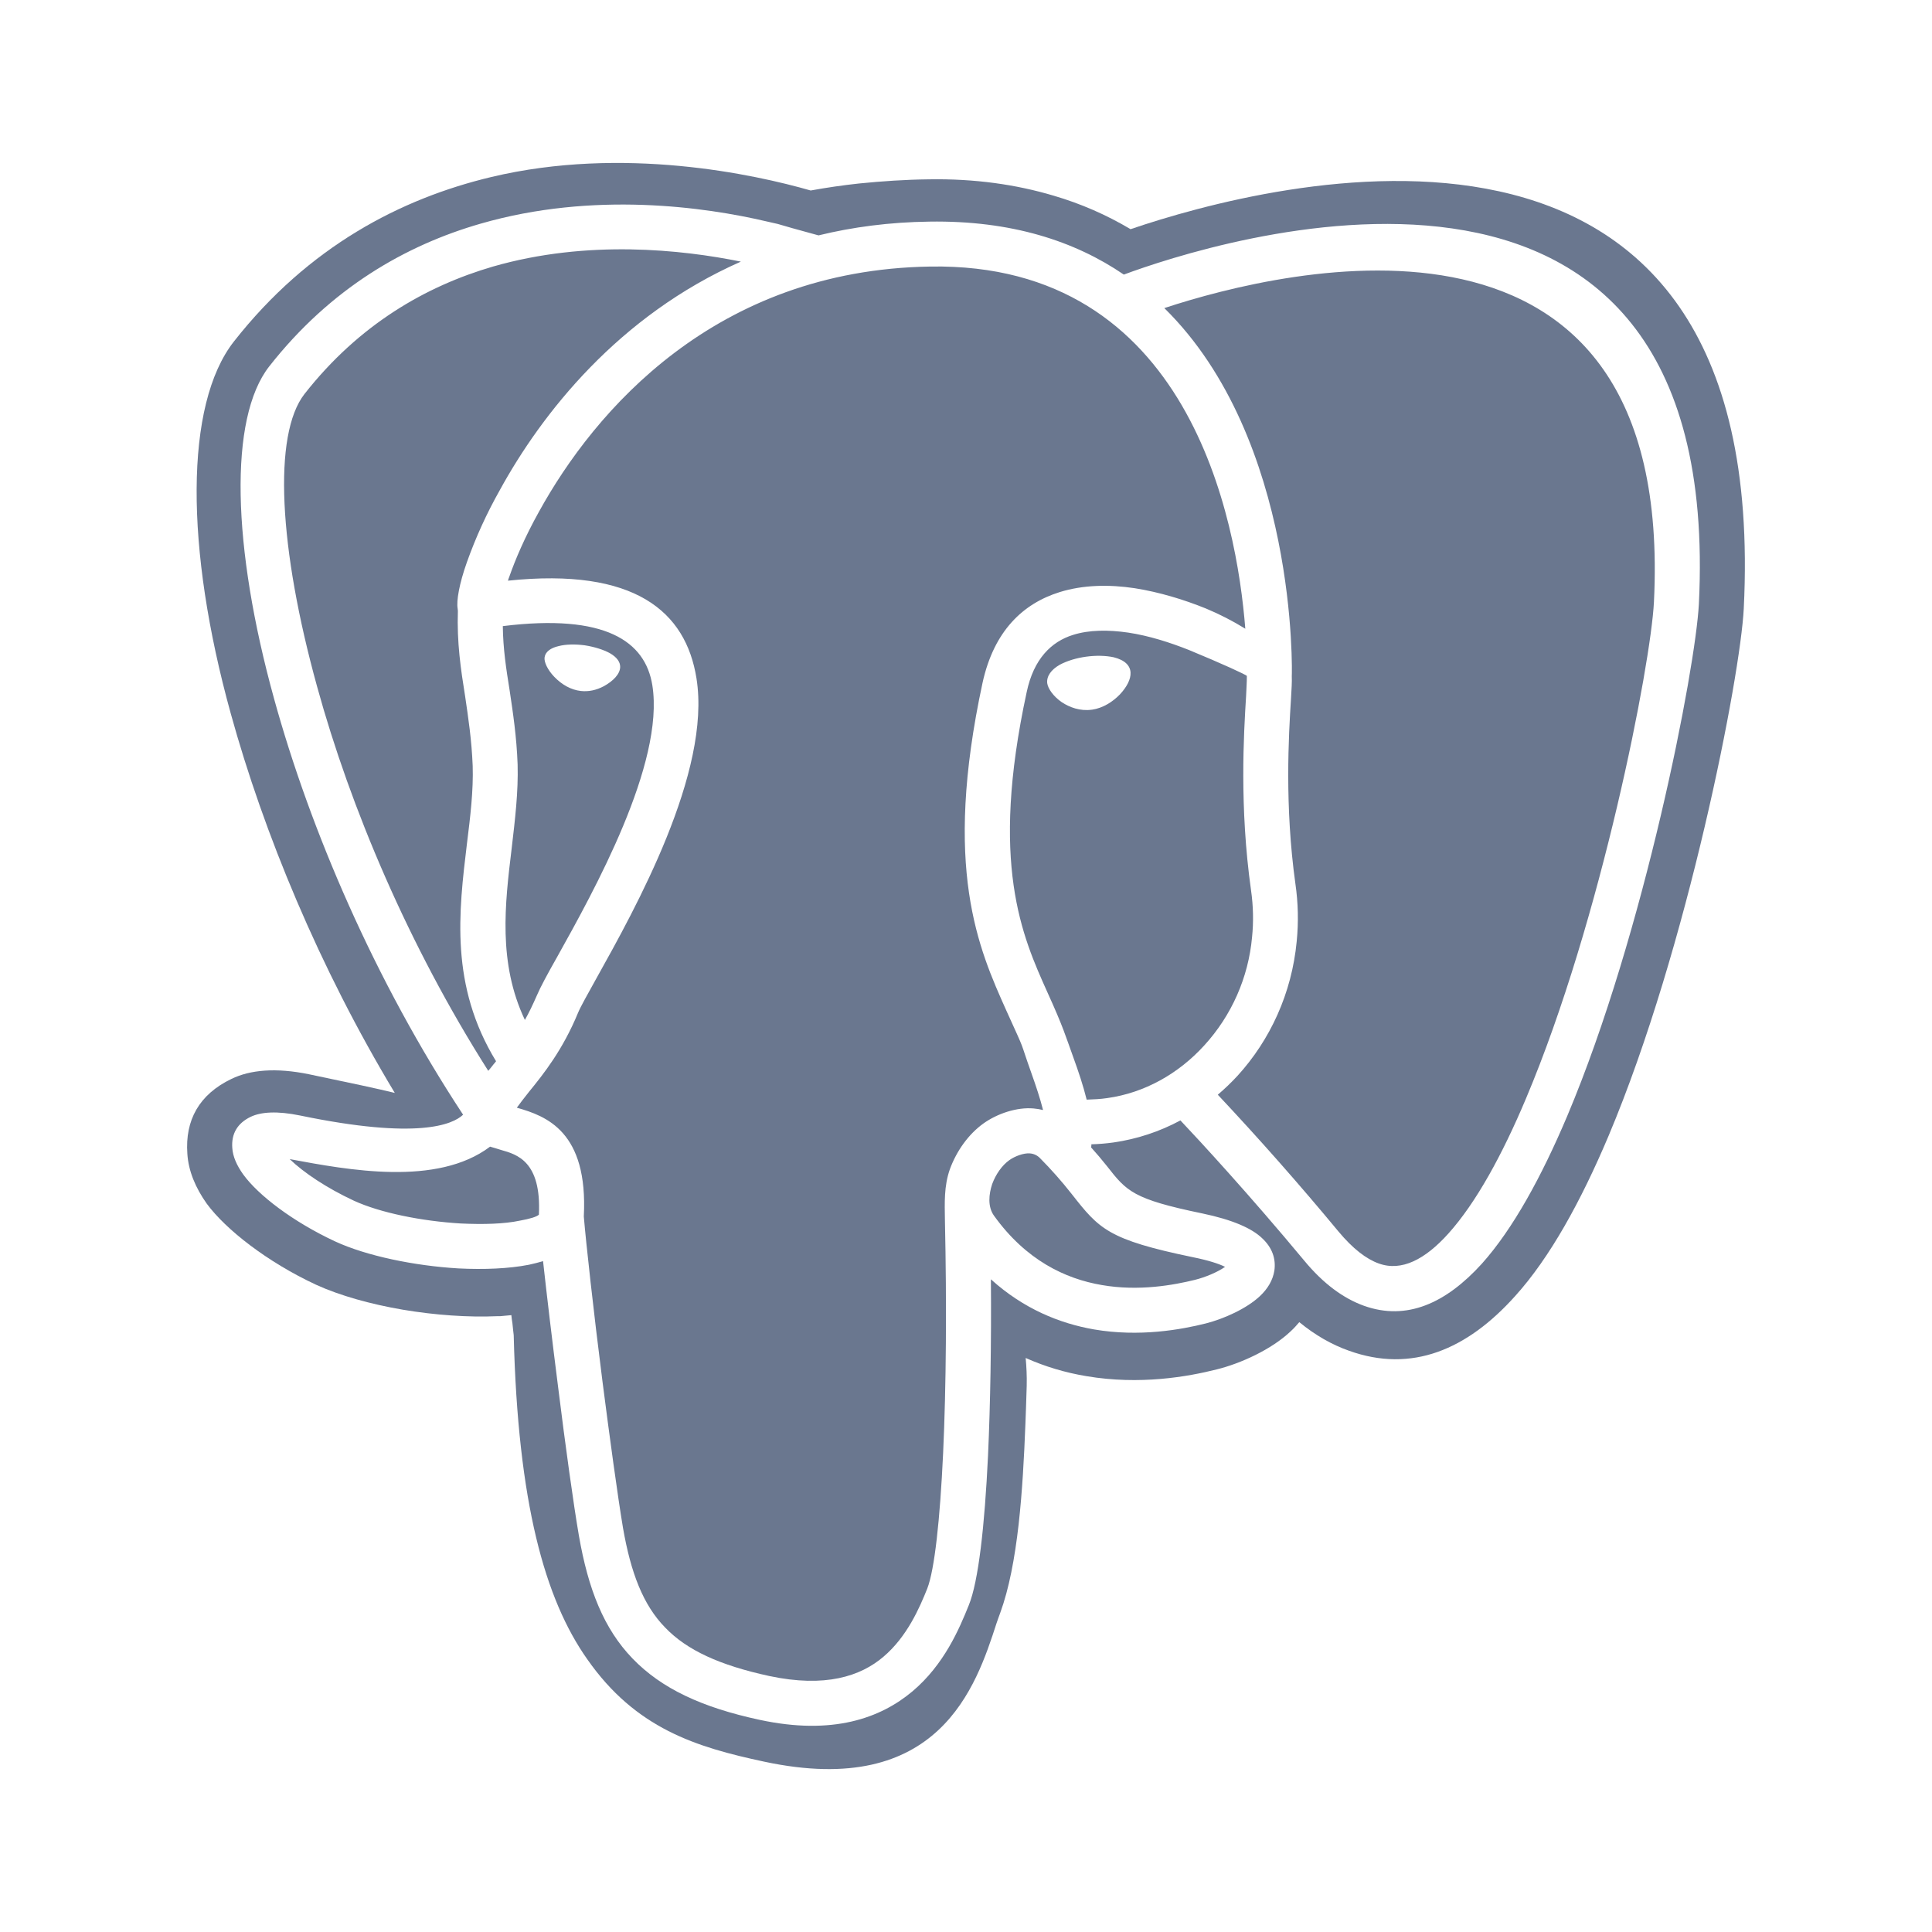
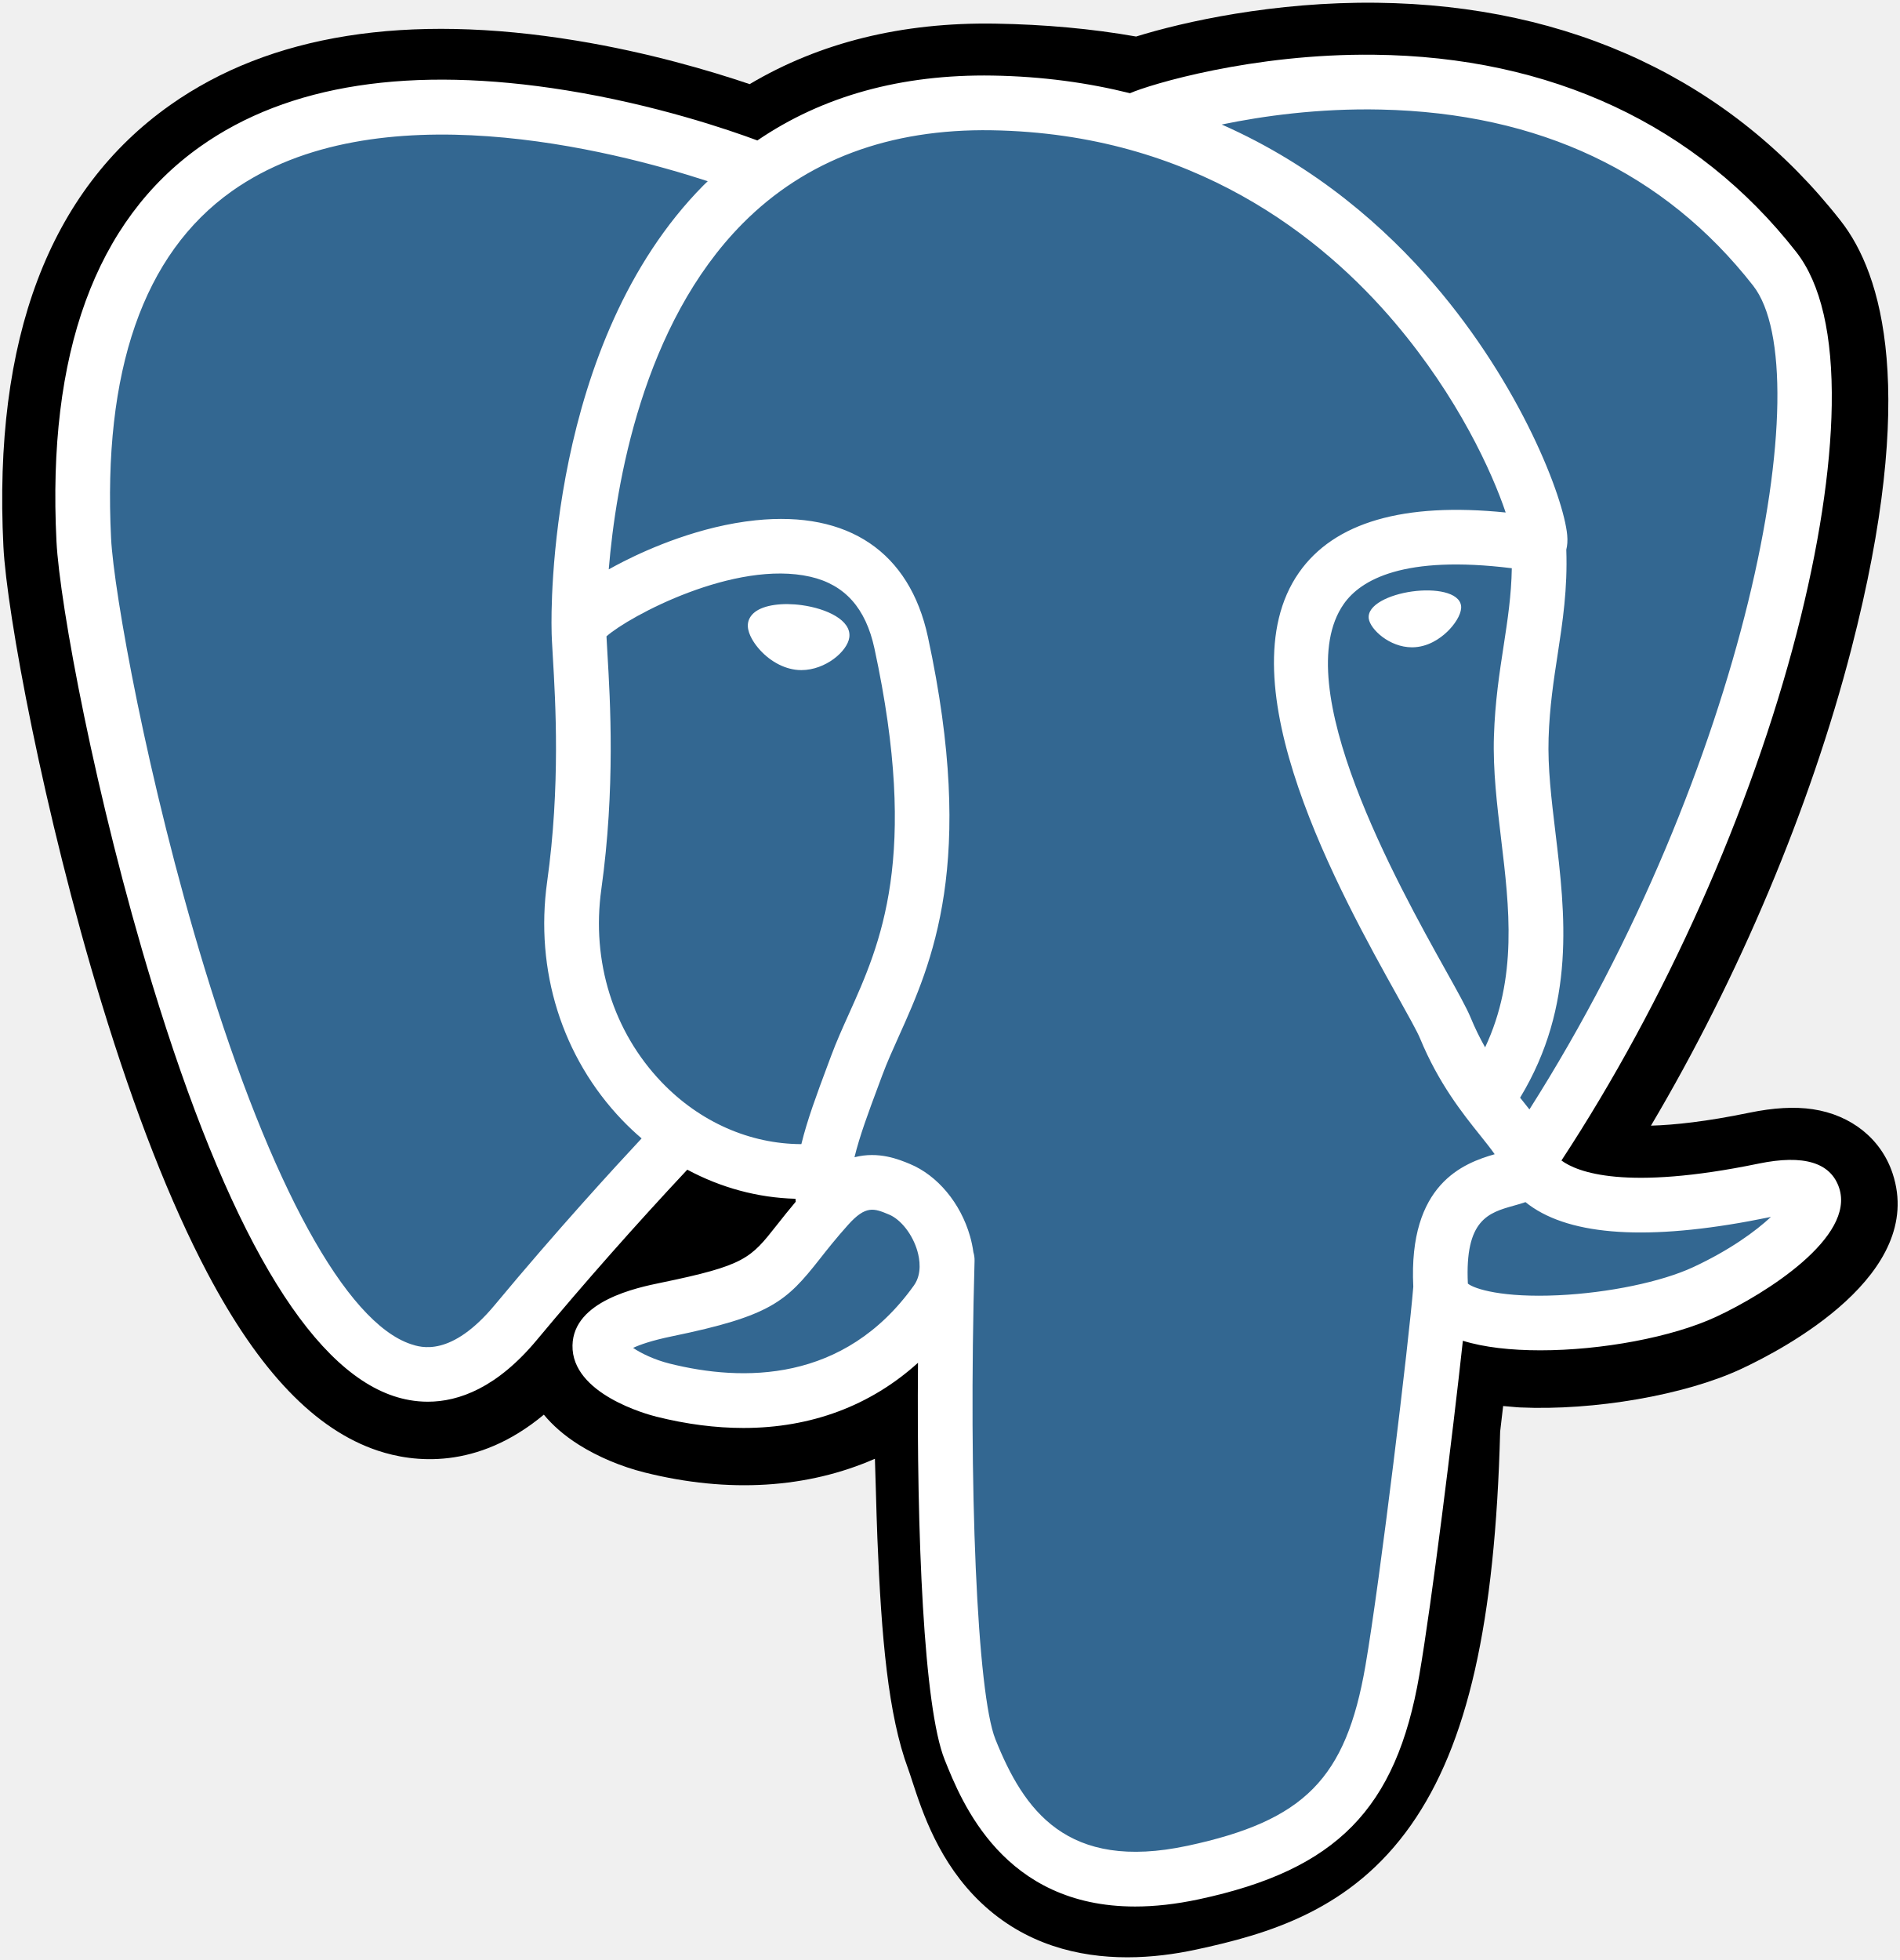
- <svg xmlns="http://www.w3.org/2000/svg" width="2500" height="2500" viewBox="0 0 192.756 192.756">
-   <g fill-rule="evenodd" clip-rule="evenodd">
-     <path fill="#fff" d="M0 0h192.756v192.756H0V0z" />
-     <path d="M51.253 133.206c-.026-.26-.078-.622-.13-1.191-.052-.285-.078-.544-.104-.803l-1.114.104h-.285c-2.875.129-6.217-.104-9.429-.647-3.186-.544-6.268-1.399-8.651-2.487-4.896-2.279-9.014-5.517-10.905-8.081-1.14-1.605-1.839-3.289-1.943-4.999-.233-3.342 1.166-5.906 4.403-7.46 1.865-.907 4.43-1.14 7.719-.466 4.222.881 6.89 1.45 8.574 1.864-7.538-12.51-13.081-25.953-16.37-37.868-4.559-16.474-4.61-30.797.311-37.091 7.46-9.506 16.681-14.272 25.695-16.422 13.158-3.134 26.264-.259 31.859 1.347a67.046 67.046 0 0 1 4.818-.699c2.331-.233 4.637-.389 6.968-.415 4.585-.078 8.728.519 12.458 1.632a33.225 33.225 0 0 1 7.668 3.341c13.701-4.663 63.977-18.028 61.18 37.869-.336 6.683-5.568 33.802-13.494 52.606-2.746 6.502-5.854 12.148-9.326 15.981-4.791 5.336-10.309 7.693-16.576 5.439-1.684-.596-3.342-1.528-4.947-2.849-.26.311-.57.647-.881.932-1.891 1.788-4.947 3.187-7.355 3.782-2.875.726-7.668 1.58-13.004.674a24.9 24.9 0 0 1-6.061-1.813c.078.854.129 1.787.104 2.771-.053 1.398-.078 2.798-.129 3.781-.131 3.394-.311 6.761-.674 10.024-.389 3.419-.959 6.45-1.84 8.858-.129.337-.232.647-.361 1.01-2.047 6.32-5.725 17.562-23.183 13.832-6.786-1.45-12.822-3.289-17.665-10.231-4.222-5.983-6.916-15.593-7.33-32.325z" fill="#6a778f" />
-     <path d="M58.247 121.368c.44-8.495-3.756-10.023-6.683-10.853.311-.44.726-.958 1.191-1.554 1.502-1.839 3.394-4.223 4.921-7.926.233-.57.933-1.813 1.839-3.445 3.859-6.916 11.474-20.566 9.972-29.917-1.062-6.656-6.139-11.06-18.805-9.739.026-.129.078-.259.129-.389.596-1.709 1.554-3.963 2.953-6.475C59.309 40.995 71.353 26.931 92.8 26.594c25.875-.44 30.59 25.306 31.444 36.133a27.88 27.88 0 0 0-3.938-2.02c-2.174-.88-4.635-1.632-7.096-2.021-2.564-.388-5.154-.336-7.486.388-3.652 1.14-6.553 3.86-7.693 9.04-3.988 18.52-.414 26.498 2.385 32.74 2.047 4.507 1.197 2.584 2.482 6.199.469 1.317.881 2.557 1.168 3.695a6.18 6.18 0 0 0-.932-.155c-1.684-.155-3.652.518-5.025 1.502-1.476 1.062-2.667 2.72-3.341 4.559-.596 1.71-.518 3.342-.492 5.129.181 8.314.129 16.525-.181 23.208-.311 6.657-.855 11.63-1.58 13.495-.777 1.942-2.021 4.817-4.378 6.812-2.279 1.942-5.802 3.108-11.396 1.916-4.896-1.062-8.211-2.563-10.387-4.843-2.202-2.254-3.419-5.466-4.196-9.921-.544-3.264-1.321-8.962-2.047-14.608-.88-6.89-1.657-13.96-1.864-16.474zm60.792 4.068c-8.521-1.762-9.377-2.823-12.123-6.32a41.228 41.228 0 0 0-3.16-3.574 1.54 1.54 0 0 0-1.01-.467c-.621-.052-1.502.285-2.047.674-.725.518-1.346 1.399-1.709 2.383-.336 1.011-.467 2.254.182 3.16 3.186 4.43 7.098 6.294 10.75 6.916 3.703.647 7.199 0 9.299-.518 1.035-.26 2.227-.752 3.004-1.296-.621-.311-1.659-.648-3.186-.958zm2.461-16.215a22.985 22.985 0 0 0 1.969-1.891c3.236-3.549 5.412-8.211 5.904-13.417a23.585 23.585 0 0 0-.129-5.725c-1.088-7.796-.674-14.816-.441-18.468.053-.958.105-1.684.078-2.253.027-.181.621-23.622-12.717-36.729 12.043-3.963 50.975-13.469 48.85 29.321-.311 6.242-5.258 31.755-12.77 49.55-2.355 5.595-4.973 10.387-7.744 13.469-2.305 2.564-4.662 3.808-6.941 2.979-1.244-.441-2.59-1.477-4.016-3.187a292.666 292.666 0 0 0-12.043-13.649zM73.917 26.102c-12.2 5.388-19.867 15.152-24.063 22.82a45.98 45.98 0 0 0-3.264 7.149c-.777 2.175-1.062 3.885-.932 4.636 0 .078.025.156.025.233-.104 3.186.285 5.802.726 8.548.311 2.124.647 4.326.751 6.916.078 2.461-.233 5.051-.57 7.745-.829 6.864-1.709 14.168 2.901 21.731-.078.104-.156.208-.233.286-.181.232-.363.466-.544.673C40.762 94.328 34.96 80.574 31.645 68.53c-3.833-13.857-4.429-25.151-1.269-29.217 5.465-6.968 12.147-10.775 18.805-12.718 9.454-2.721 18.882-1.685 24.736-.493zM124.4 67.441c0 .673-.053 1.347-.078 2.02-.232 3.756-.674 11.035.492 19.349.232 1.606.26 3.186.104 4.688a18.475 18.475 0 0 1-4.766 10.801c-2.564 2.823-5.957 4.739-9.688 5.258-.674.104-1.373.129-2.047.155-.338-1.371-.811-2.791-1.352-4.277-.744-2.047-.949-2.878-2.559-6.42-2.539-5.647-5.775-12.847-2.072-29.969.699-3.315 2.461-5.025 4.611-5.698 1.631-.519 3.547-.519 5.516-.233 2.072.311 4.17.984 6.061 1.735 3.267 1.348 5.753 2.487 5.778 2.591zm-13.287-1.865c-1.652-.354-3.9-.05-5.389.751-.854.492-1.32 1.14-1.242 1.839.076.544.621 1.321 1.449 1.891.777.518 1.84.907 2.979.751h.027c1.113-.155 2.098-.803 2.797-1.528.676-.725 1.098-1.507 1.061-2.18s-.529-1.236-1.682-1.524zm-60.947-3.108c10.257-1.27 14.22 1.528 14.919 5.906 1.244 7.822-5.854 20.566-9.479 27.067-.984 1.736-1.71 3.083-2.047 3.885-.388.881-.777 1.71-1.191 2.435-2.693-5.698-1.994-11.552-1.321-17.095.337-2.875.673-5.673.596-8.393-.104-2.823-.467-5.18-.803-7.434-.338-2.097-.649-4.118-.674-6.371zm-1.27 51.933c.337.104.726.207 1.114.336 1.554.441 4.015 1.114 3.756 6.45-.208.207-.881.414-1.891.596-1.58.337-3.678.389-5.906.284-3.885-.232-8.029-1.062-10.672-2.278-2.72-1.27-4.999-2.798-6.397-4.145 5.836 1.087 14.702 2.754 19.996-1.243zm5.439-48.825c-.078.466.311 1.269.958 1.943.784.815 1.694 1.312 2.658 1.42.75.084 1.533-.067 2.315-.488.921-.511 1.596-1.206 1.608-1.905.008-.478-.293-.958-1.039-1.385-.622-.337-1.502-.622-2.487-.777-.984-.13-1.917-.104-2.616.078-.801.182-1.318.57-1.397 1.114zm-8.132 45.639c-1.036.985-4.533 2.513-16.267.078-2.279-.466-3.885-.362-4.921.13-1.347.647-1.943 1.709-1.839 3.107.052.855.44 1.735 1.088 2.643 1.503 2.072 4.947 4.714 9.169 6.683 3.134 1.45 7.926 2.435 12.304 2.694 2.564.129 5.025.025 7.019-.363.492-.104.984-.233 1.425-.362.362 3.289.907 7.899 1.502 12.562.726 5.854 1.529 11.656 2.072 14.816.933 5.361 2.486 9.299 5.362 12.277s6.89 4.869 12.692 6.113c7.252 1.554 12.019-.155 15.23-2.85 3.16-2.668 4.662-6.217 5.621-8.6.958-2.356 1.581-7.873 1.917-14.945.232-5.154.336-11.241.285-17.562 3.264 2.953 6.863 4.403 10.283 5 4.531.776 8.676.025 11.162-.597 1.814-.466 4.068-1.477 5.389-2.72.777-.726 1.295-1.579 1.451-2.563.154-1.141-.182-2.254-1.244-3.238-1.01-.959-2.875-1.813-5.982-2.461-6.891-1.424-7.512-2.201-9.48-4.714a37.807 37.807 0 0 0-1.58-1.865c.025-.104.025-.207.025-.311a20.077 20.077 0 0 0 2.201-.182 20.118 20.118 0 0 0 6.684-2.201c1.865 1.969 6.863 7.382 12.33 13.961 1.941 2.357 3.963 3.808 5.982 4.533 4.273 1.528 8.186-.259 11.76-4.196 3.107-3.471 5.957-8.678 8.521-14.738 7.719-18.287 12.795-44.629 13.133-51.079 2.641-53.047-49.137-35.926-57.373-32.87-4.896-3.341-11.217-5.413-19.401-5.284-3.963.051-7.667.543-11.06 1.373-1.632-.44-3.937-1.088-4.067-1.14-.311-.078-.673-.155-1.14-.259-6.087-1.425-17.225-3.03-28.518.233-7.459 2.15-14.945 6.424-21.084 14.246-4.041 5.18-3.704 17.976.492 33.154 3.6 13.057 10.024 28.08 18.857 41.497z" fill="#fff" />
-   </g>
+ <svg xmlns="http://www.w3.org/2000/svg" width="2424" height="2500" viewBox="0 0 256 264" preserveAspectRatio="xMinYMin meet">
+   <path d="M255.008 158.086c-1.535-4.649-5.556-7.887-10.756-8.664-2.452-.366-5.26-.21-8.583.475-5.792 1.195-10.089 1.65-13.225 1.738 11.837-19.985 21.462-42.775 27.003-64.228 8.96-34.689 4.172-50.492-1.423-57.64C233.217 10.847 211.614.683 185.552.372c-13.903-.17-26.108 2.575-32.475 4.549-5.928-1.046-12.302-1.63-18.99-1.738-12.537-.2-23.614 2.533-33.079 8.15-5.24-1.772-13.65-4.27-23.362-5.864-22.842-3.75-41.252-.828-54.718 8.685C6.622 25.672-.937 45.684.461 73.634c.444 8.874 5.408 35.874 13.224 61.48 4.492 14.718 9.282 26.94 14.237 36.33 7.027 13.315 14.546 21.156 22.987 23.972 4.731 1.576 13.327 2.68 22.368-4.85 1.146 1.388 2.675 2.767 4.704 4.048 2.577 1.625 5.728 2.953 8.875 3.74 11.341 2.835 21.964 2.126 31.027-1.848.056 1.612.099 3.152.135 4.482.06 2.157.12 4.272.199 6.25.537 13.374 1.447 23.773 4.143 31.049.148.4.347 1.01.557 1.657 1.345 4.118 3.594 11.012 9.316 16.411 5.925 5.593 13.092 7.308 19.656 7.308 3.292 0 6.433-.432 9.188-1.022 9.82-2.105 20.973-5.311 29.041-16.799 7.628-10.86 11.336-27.217 12.007-52.99.087-.729.167-1.425.244-2.088l.16-1.362 1.797.158.463.031c10.002.456 22.232-1.665 29.743-5.154 5.935-2.754 24.954-12.795 20.476-26.351" />
+   <path d="M237.906 160.722c-29.74 6.135-31.785-3.934-31.785-3.934 31.4-46.593 44.527-105.736 33.2-120.211-30.904-39.485-84.399-20.811-85.292-20.327l-.287.052c-5.876-1.22-12.451-1.946-19.842-2.067-13.456-.22-23.664 3.528-31.41 9.402 0 0-95.43-39.314-90.991 49.444.944 18.882 27.064 142.873 58.218 105.422 11.387-13.695 22.39-25.274 22.39-25.274 5.464 3.63 12.006 5.482 18.864 4.817l.533-.452c-.166 1.7-.09 3.363.213 5.332-8.026 8.967-5.667 10.541-21.711 13.844-16.235 3.346-6.698 9.302-.471 10.86 7.549 1.887 25.013 4.561 36.813-11.958l-.47 1.885c3.144 2.519 5.352 16.383 4.982 28.952-.37 12.568-.617 21.197 1.86 27.937 2.479 6.74 4.948 21.905 26.04 17.386 17.623-3.777 26.756-13.564 28.027-29.89.901-11.606 2.942-9.89 3.07-20.267l1.637-4.912c1.887-15.733.3-20.809 11.157-18.448l2.64.232c7.99.363 18.45-1.286 24.589-4.139 13.218-6.134 21.058-16.377 8.024-13.686h.002" fill="#336791" />
+   <path d="M108.076 81.525c-2.68-.373-5.107-.028-6.335.902-.69.523-.904 1.129-.962 1.546-.154 1.105.62 2.327 1.096 2.957 1.346 1.784 3.312 3.01 5.258 3.28.282.04.563.058.842.058 3.245 0 6.196-2.527 6.456-4.392.325-2.336-3.066-3.893-6.355-4.35M196.86 81.599c-.256-1.831-3.514-2.353-6.606-1.923-3.088.43-6.082 1.824-5.832 3.659.2 1.427 2.777 3.863 5.827 3.863.258 0 .518-.017.78-.054 2.036-.282 3.53-1.575 4.24-2.32 1.08-1.136 1.706-2.402 1.591-3.225" fill="#FFF" />
+   <path d="M247.802 160.025c-1.134-3.429-4.784-4.532-10.848-3.28-18.005 3.716-24.453 1.142-26.57-.417 13.995-21.32 25.508-47.092 31.719-71.137 2.942-11.39 4.567-21.968 4.7-30.59.147-9.463-1.465-16.417-4.789-20.665-13.402-17.125-33.072-26.311-56.882-26.563-16.369-.184-30.199 4.005-32.88 5.183-5.646-1.404-11.801-2.266-18.502-2.376-12.288-.199-22.91 2.743-31.704 8.74-3.82-1.422-13.692-4.811-25.765-6.756-20.872-3.36-37.458-.814-49.294 7.571-14.123 10.006-20.643 27.892-19.38 53.16.425 8.501 5.269 34.653 12.913 59.698 10.062 32.964 21 51.625 32.508 55.464 1.347.449 2.9.763 4.613.763 4.198 0 9.345-1.892 14.7-8.33a529.832 529.832 0 0 1 20.261-22.926c4.524 2.428 9.494 3.784 14.577 3.92.01.133.023.266.035.398a117.66 117.66 0 0 0-2.57 3.175c-3.522 4.471-4.255 5.402-15.592 7.736-3.225.666-11.79 2.431-11.916 8.435-.136 6.56 10.125 9.315 11.294 9.607 4.074 1.02 7.999 1.523 11.742 1.523 9.103 0 17.114-2.992 23.516-8.781-.197 23.386.778 46.43 3.586 53.451 2.3 5.748 7.918 19.795 25.664 19.794 2.604 0 5.47-.303 8.623-.979 18.521-3.97 26.564-12.156 29.675-30.203 1.665-9.645 4.522-32.676 5.866-45.03 2.836.885 6.487 1.29 10.434 1.289 8.232 0 17.731-1.749 23.688-4.514 6.692-3.108 18.768-10.734 16.578-17.36zm-44.106-83.48c-.061 3.647-.563 6.958-1.095 10.414-.573 3.717-1.165 7.56-1.314 12.225-.147 4.54.42 9.26.968 13.825 1.108 9.22 2.245 18.712-2.156 28.078a36.508 36.508 0 0 1-1.95-4.009c-.547-1.326-1.735-3.456-3.38-6.404-6.399-11.476-21.384-38.35-13.713-49.316 2.285-3.264 8.084-6.62 22.64-4.813zm-17.644-61.787c21.334.471 38.21 8.452 50.158 23.72 9.164 11.711-.927 64.998-30.14 110.969a171.33 171.33 0 0 0-.886-1.117l-.37-.462c7.549-12.467 6.073-24.802 4.759-35.738-.54-4.488-1.05-8.727-.92-12.709.134-4.22.692-7.84 1.232-11.34.663-4.313 1.338-8.776 1.152-14.037.139-.552.195-1.204.122-1.978-.475-5.045-6.235-20.144-17.975-33.81-6.422-7.475-15.787-15.84-28.574-21.482 5.5-1.14 13.021-2.203 21.442-2.016zM66.674 175.778c-5.9 7.094-9.974 5.734-11.314 5.288-8.73-2.912-18.86-21.364-27.791-50.624-7.728-25.318-12.244-50.777-12.602-57.916-1.128-22.578 4.345-38.313 16.268-46.769 19.404-13.76 51.306-5.524 64.125-1.347-.184.182-.376.352-.558.537-21.036 21.244-20.537 57.54-20.485 59.759-.002.856.07 2.068.168 3.735.362 6.105 1.036 17.467-.764 30.334-1.672 11.957 2.014 23.66 10.111 32.109a36.275 36.275 0 0 0 2.617 2.468c-3.604 3.86-11.437 12.396-19.775 22.426zm22.479-29.993c-6.526-6.81-9.49-16.282-8.133-25.99 1.9-13.592 1.199-25.43.822-31.79-.053-.89-.1-1.67-.127-2.285 3.073-2.725 17.314-10.355 27.47-8.028 4.634 1.061 7.458 4.217 8.632 9.645 6.076 28.103.804 39.816-3.432 49.229-.873 1.939-1.698 3.772-2.402 5.668l-.546 1.466c-1.382 3.706-2.668 7.152-3.465 10.424-6.938-.02-13.687-2.984-18.819-8.34zm1.065 37.9c-2.026-.506-3.848-1.385-4.917-2.114.893-.42 2.482-.992 5.238-1.56 13.337-2.745 15.397-4.683 19.895-10.394 1.031-1.31 2.2-2.794 3.819-4.602l.002-.002c2.411-2.7 3.514-2.242 5.514-1.412 1.621.67 3.2 2.702 3.84 4.938.303 1.056.643 3.06-.47 4.62-9.396 13.156-23.088 12.987-32.921 10.526zm69.799 64.952c-16.316 3.496-22.093-4.829-25.9-14.346-2.457-6.144-3.665-33.85-2.808-64.447.011-.407-.047-.8-.159-1.17a15.444 15.444 0 0 0-.456-2.162c-1.274-4.452-4.379-8.176-8.104-9.72-1.48-.613-4.196-1.738-7.46-.903.696-2.868 1.903-6.107 3.212-9.614l.549-1.475c.618-1.663 1.394-3.386 2.214-5.21 4.433-9.848 10.504-23.337 3.915-53.81-2.468-11.414-10.71-16.988-23.204-15.693-7.49.775-14.343 3.797-17.761 5.53-.735.372-1.407.732-2.035 1.082.954-11.5 4.558-32.992 18.04-46.59 8.489-8.56 19.794-12.788 33.568-12.56 27.14.444 44.544 14.372 54.366 25.979 8.464 10.001 13.047 20.076 14.876 25.51-13.755-1.399-23.11 1.316-27.852 8.096-10.317 14.748 5.644 43.372 13.315 57.129 1.407 2.521 2.621 4.7 3.003 5.626 2.498 6.054 5.732 10.096 8.093 13.046.724.904 1.426 1.781 1.96 2.547-4.166 1.201-11.649 3.976-10.967 17.847-.55 6.96-4.461 39.546-6.448 51.059-2.623 15.21-8.22 20.875-23.957 24.25zm68.104-77.936c-4.26 1.977-11.389 3.46-18.161 3.779-7.48.35-11.288-.838-12.184-1.569-.42-8.644 2.797-9.547 6.202-10.503.535-.15 1.057-.297 1.561-.473.313.255.656.508 1.032.756 6.012 3.968 16.735 4.396 31.874 1.271l.166-.033c-2.042 1.909-5.536 4.471-10.49 6.772z" fill="#FFF" />
</svg>
